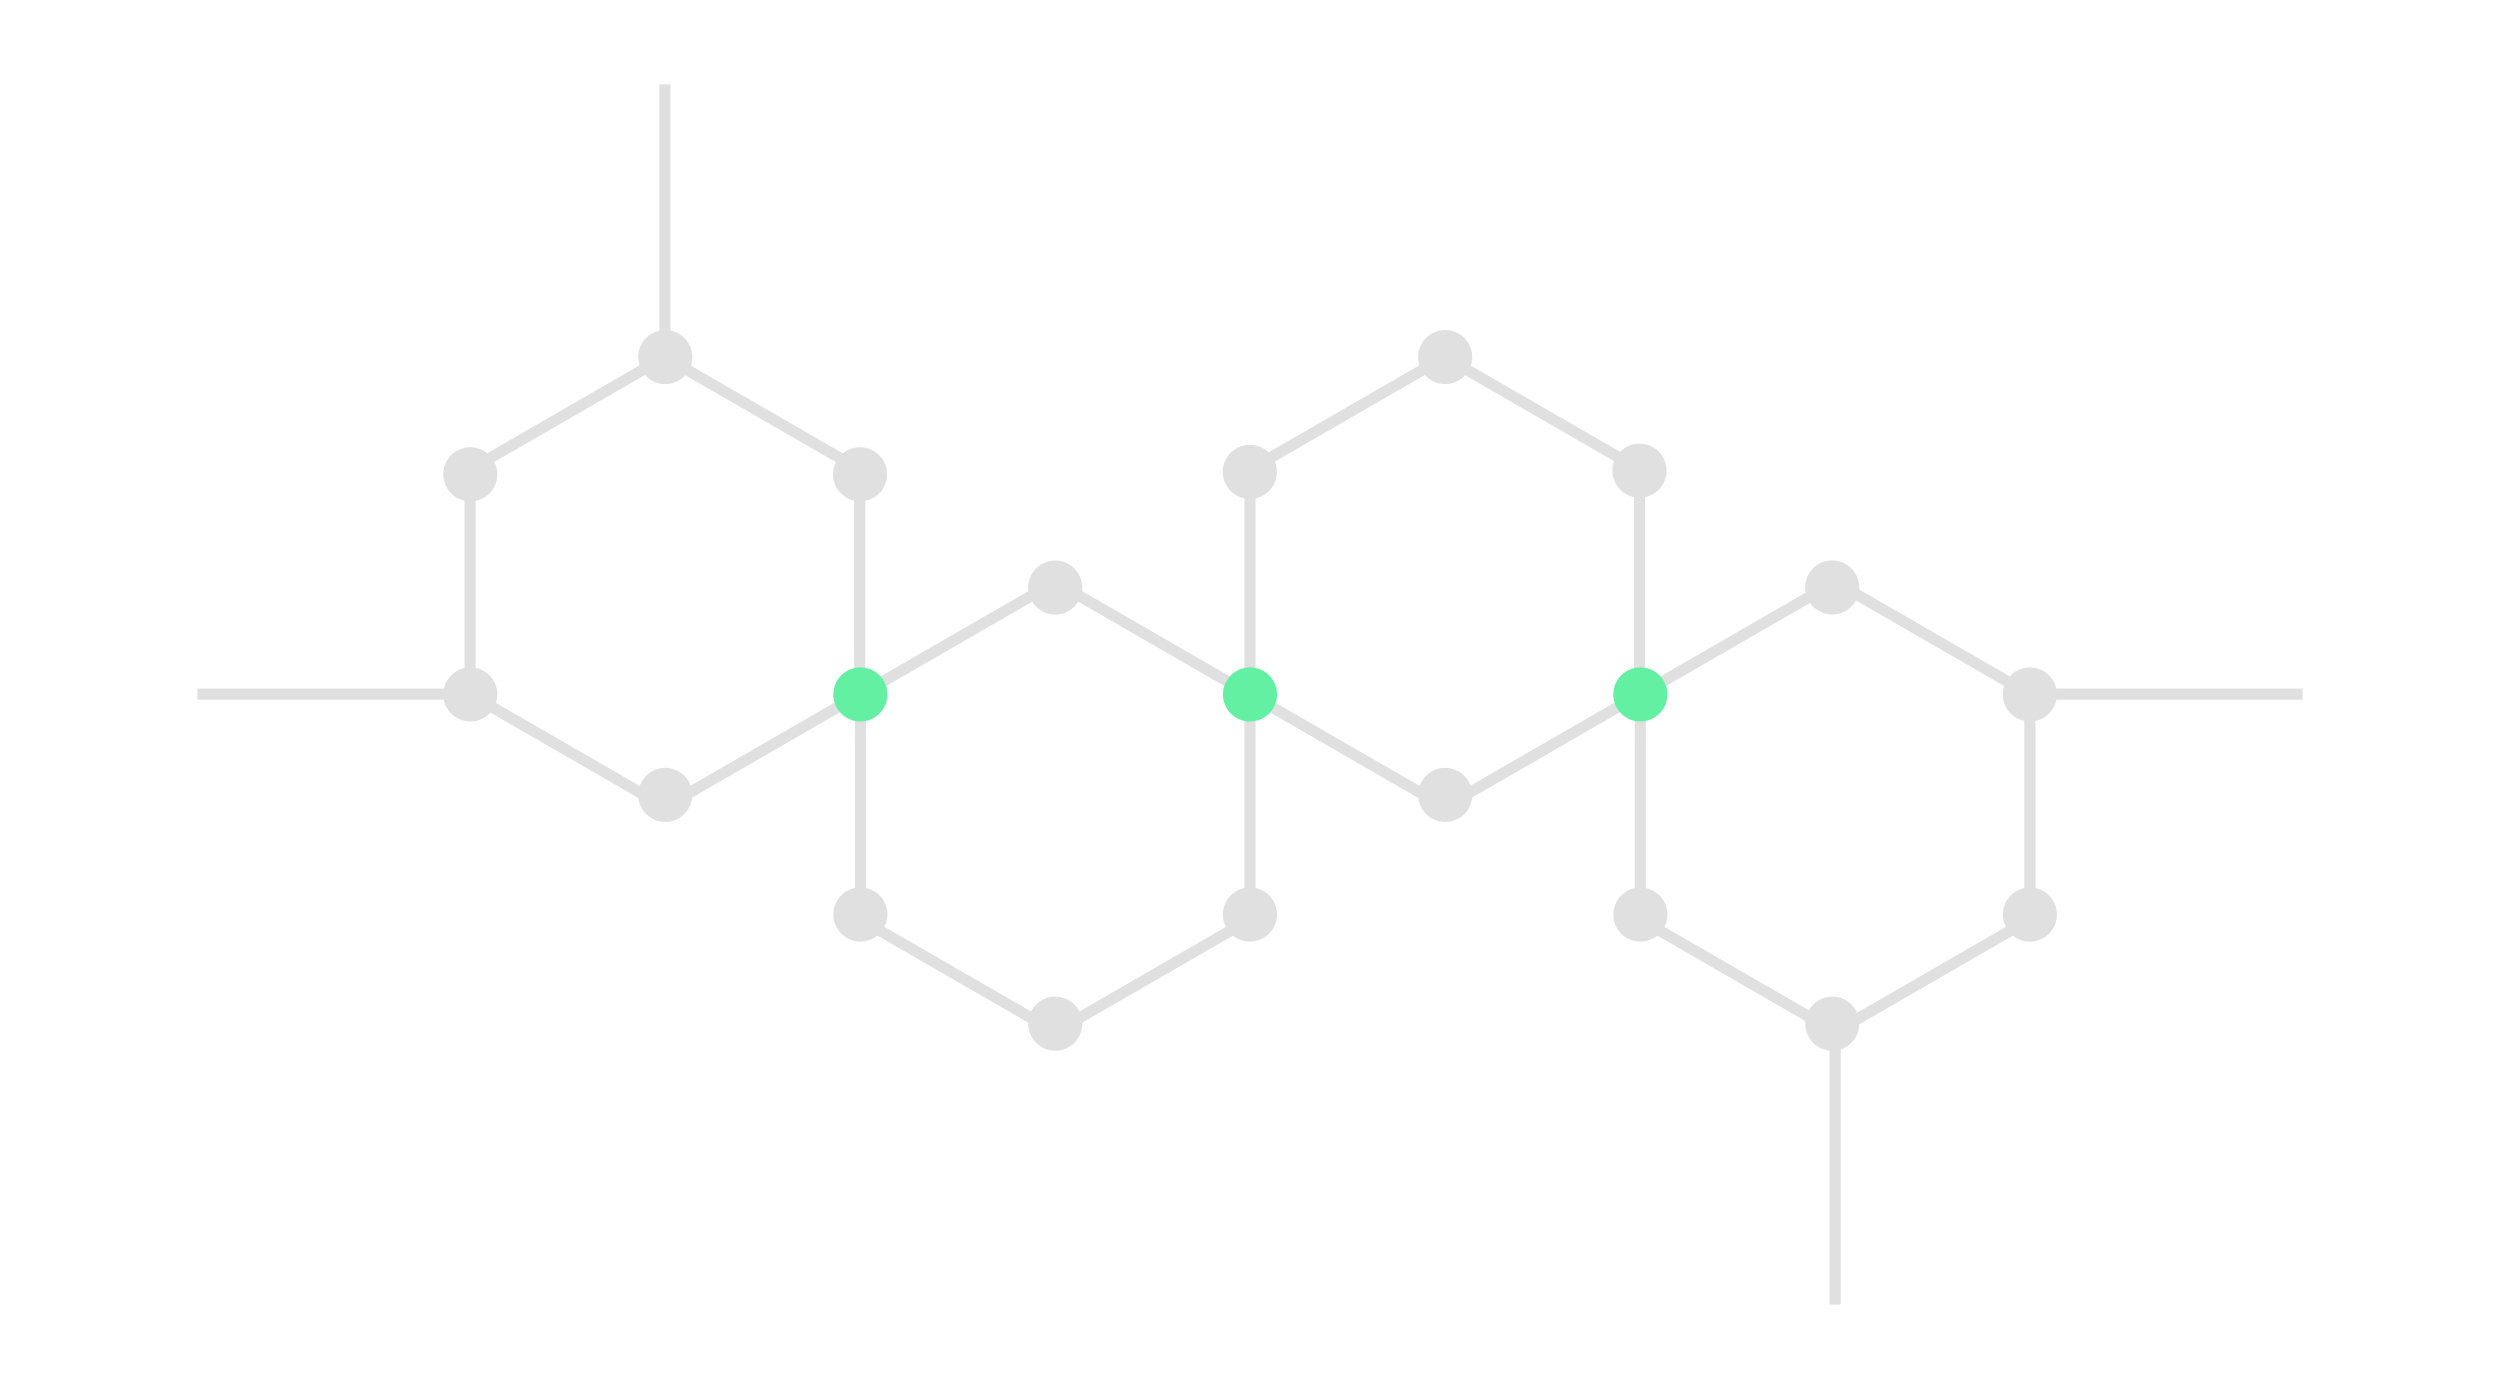
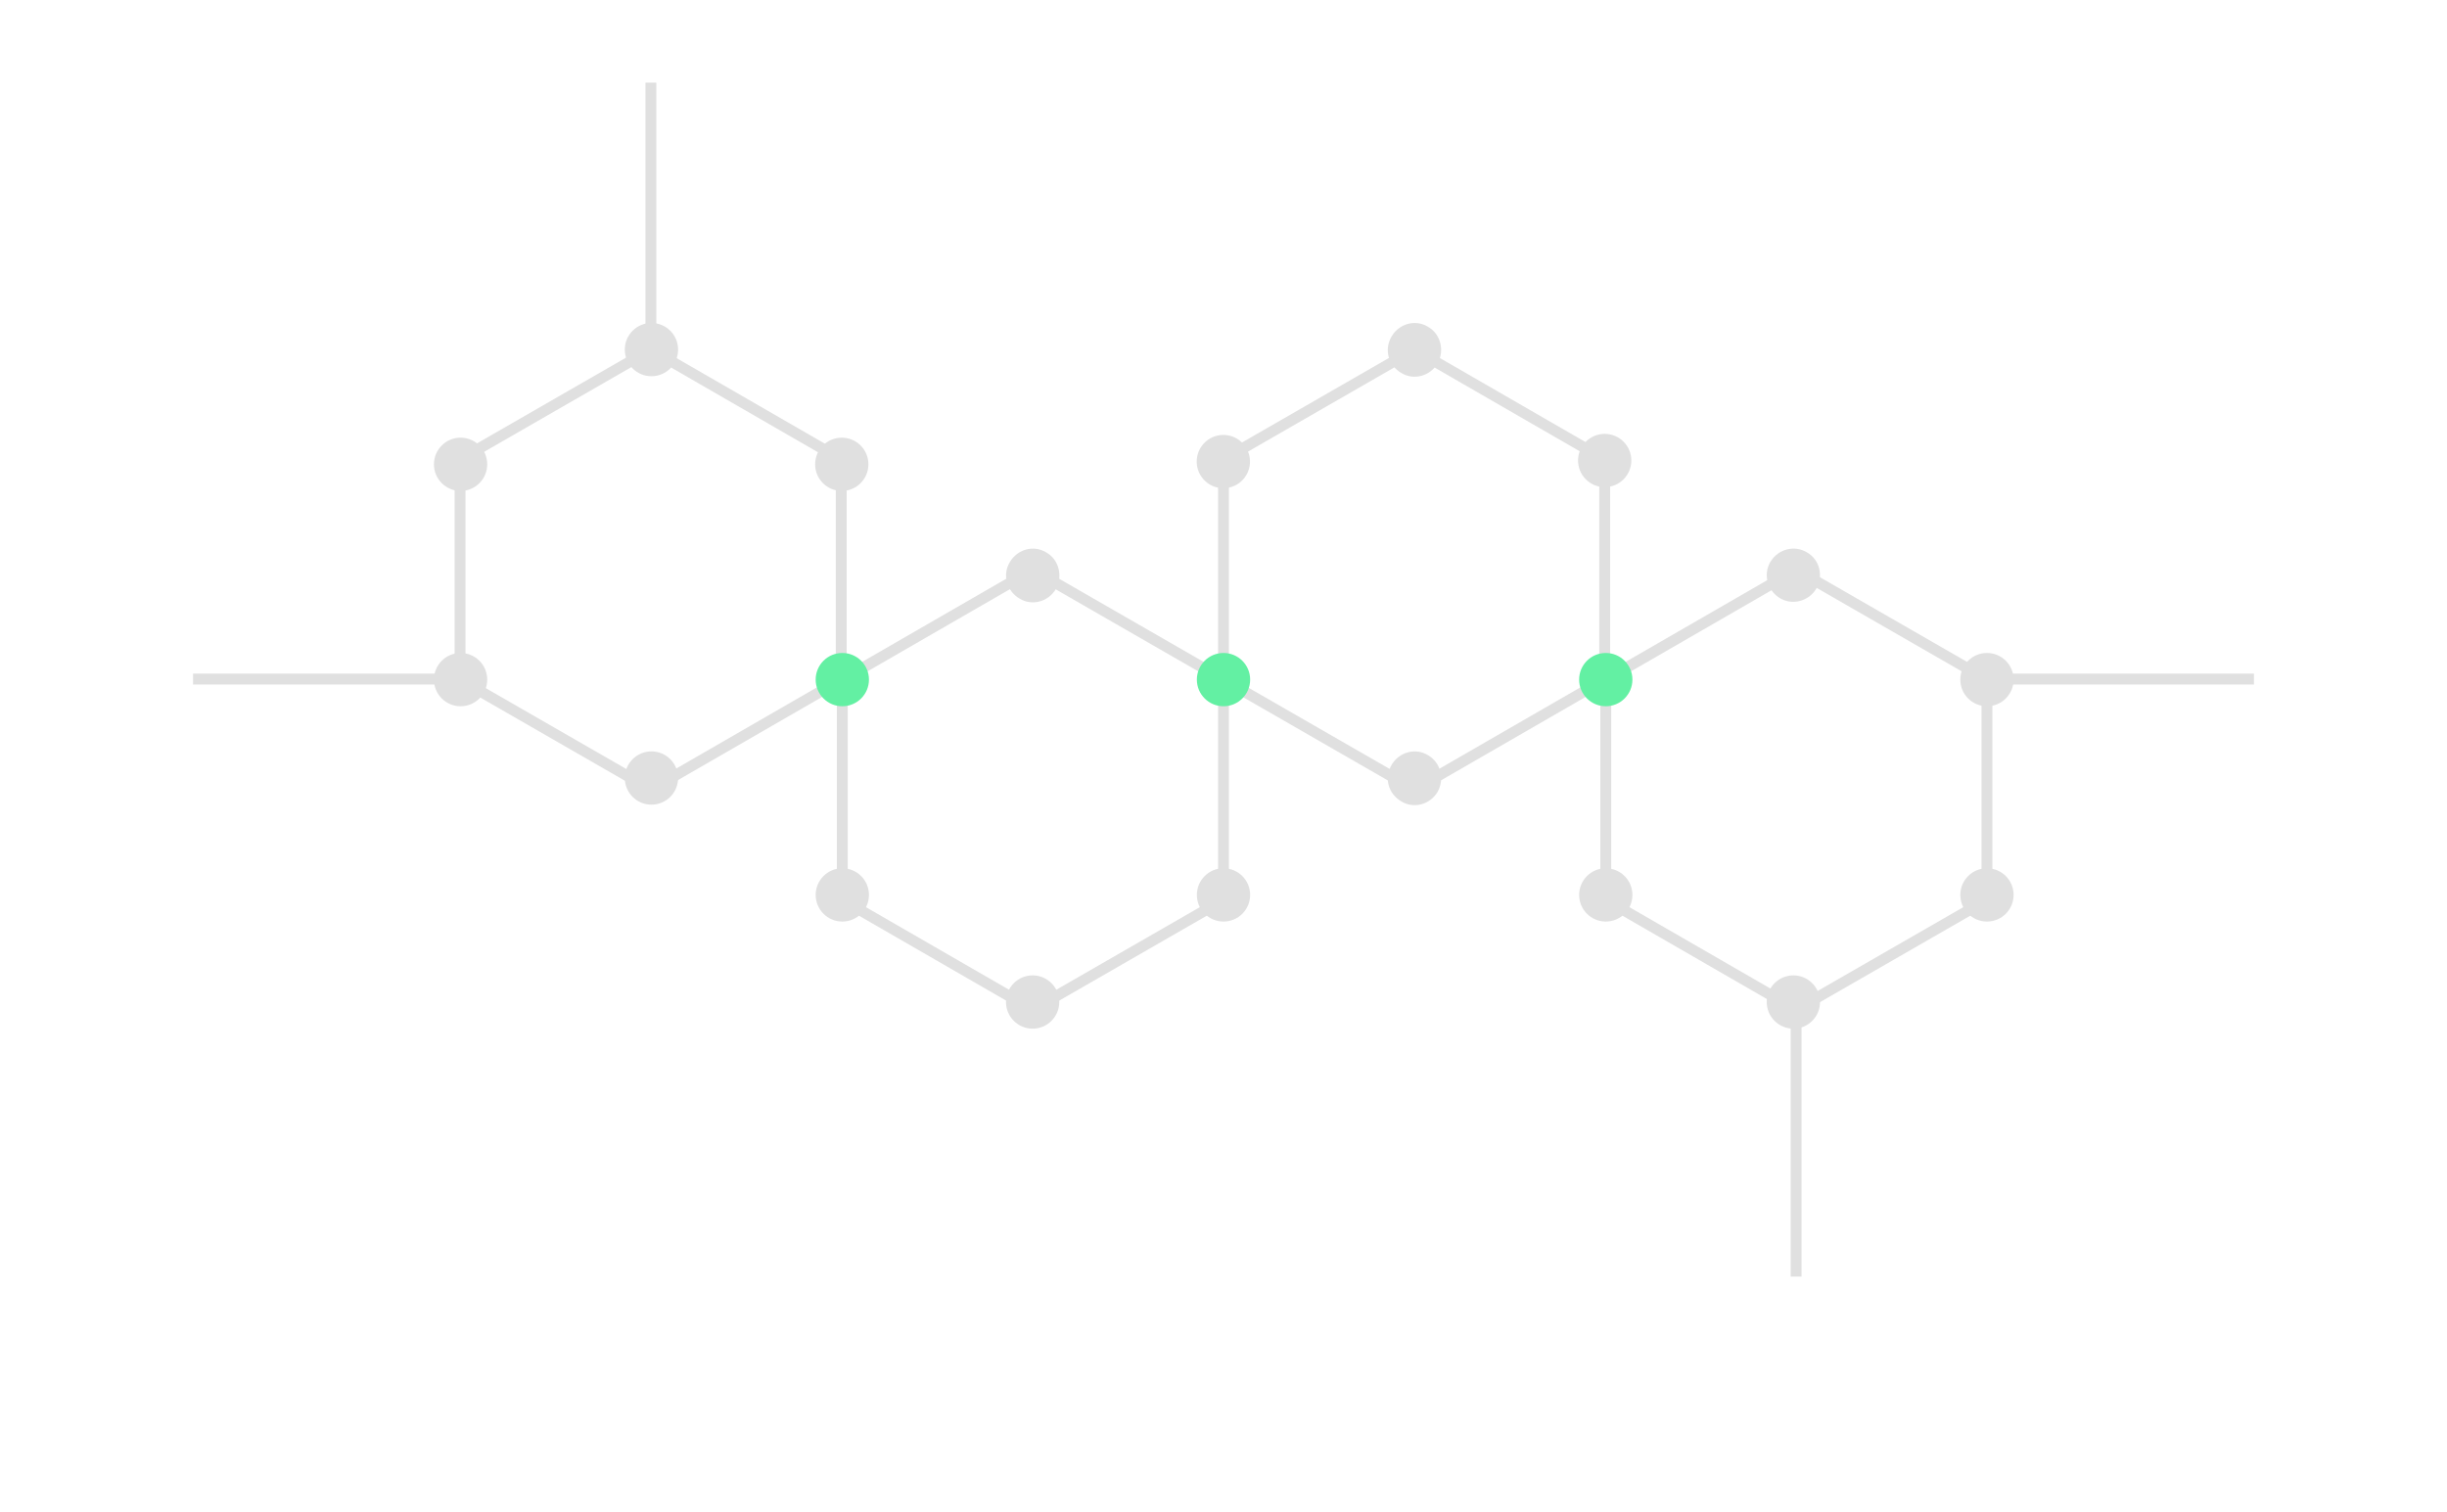
- <svg xmlns="http://www.w3.org/2000/svg" id="Layer_1" data-name="Layer 1" viewBox="0 0 450 250">
-   <defs>
-     <style>.cls-1{fill:none;stroke:#e0e0e0;stroke-miterlimit:10;stroke-width:2px;}.cls-2{fill:#63f0a3;}.cls-3{fill:#e0e0e0;}</style>
-   </defs>
-   <polygon class="cls-1" points="154.74 125 154.74 84.51 119.68 64.27 84.62 84.51 84.62 125 119.68 145.24 154.74 125" />
-   <polygon class="cls-1" points="225 165.49 225 125 189.94 104.76 154.87 125 154.87 165.49 189.94 185.73 225 165.49" />
-   <polygon class="cls-1" points="295.13 125 295.13 84.51 260.06 64.27 225 84.51 225 125 260.06 145.24 295.13 125" />
-   <polygon class="cls-1" points="365.38 165.49 365.38 125 330.32 104.76 295.26 125 295.26 165.49 330.32 185.73 365.38 165.49" />
-   <line class="cls-1" x1="119.68" y1="64.27" x2="119.68" y2="15.18" />
-   <line class="cls-1" x1="330.32" y1="234.82" x2="330.32" y2="185.73" />
-   <line class="cls-1" x1="35.53" y1="124.94" x2="84.62" y2="124.94" />
-   <line class="cls-1" x1="365.38" y1="124.94" x2="414.47" y2="124.94" />
-   <circle class="cls-2" cx="154.87" cy="125" r="4.87" />
-   <circle class="cls-2" cx="225" cy="125" r="4.87" />
-   <circle class="cls-3" cx="154.87" cy="164.62" r="4.87" transform="translate(-70 141.82) rotate(-40.96)" />
-   <circle class="cls-3" cx="225" cy="164.62" r="4.87" transform="translate(-52.83 187.79) rotate(-40.96)" />
-   <circle class="cls-3" cx="295.26" cy="164.62" r="4.87" />
-   <circle class="cls-3" cx="365.38" cy="164.62" r="4.87" />
-   <circle class="cls-2" cx="295.26" cy="125" r="4.87" />
-   <circle class="cls-3" cx="365.38" cy="125" r="4.87" />
-   <circle class="cls-3" cx="84.65" cy="125" r="4.87" />
-   <circle class="cls-3" cx="119.75" cy="64.27" r="4.87" />
-   <path class="cls-3" d="M262.58,60.06a4.87,4.87,0,1,0,1.76,6.66A4.88,4.88,0,0,0,262.58,60.06Z" />
-   <circle class="cls-3" cx="119.75" cy="143.08" r="4.87" />
-   <path class="cls-3" d="M262.58,138.87a4.87,4.87,0,1,0,1.76,6.66A4.88,4.88,0,0,0,262.58,138.87Z" />
-   <circle class="cls-3" cx="329.82" cy="184.28" r="4.87" transform="translate(-45.71 225.77) rotate(-35.5)" />
-   <path class="cls-3" d="M332.27,101.55A4.87,4.87,0,1,0,334,108.2,4.87,4.87,0,0,0,332.27,101.55Z" />
-   <circle class="cls-3" cx="189.94" cy="184.28" r="4.87" transform="translate(-71.7 144.54) rotate(-35.5)" />
-   <path class="cls-3" d="M192.38,101.55a4.87,4.87,0,1,0,1.77,6.65A4.86,4.86,0,0,0,192.38,101.55Z" />
-   <circle class="cls-3" cx="84.65" cy="85.38" r="4.87" transform="translate(-35.24 76.39) rotate(-40.96)" />
-   <circle class="cls-3" cx="154.81" cy="85.38" r="4.87" transform="translate(-18.07 122.38) rotate(-40.96)" />
-   <circle class="cls-3" cx="224.97" cy="84.95" r="4.87" transform="translate(-0.61 168.26) rotate(-40.96)" />
-   <circle class="cls-3" cx="295.11" cy="84.73" r="4.87" transform="translate(16.71 214.19) rotate(-40.96)" />
+ <svg xmlns="http://www.w3.org/2000/svg" version="1.1" id="Layer_1" x="0px" y="0px" viewBox="0 0 450 278" style="enable-background:new 0 0 450 278;" xml:space="preserve">
+   <style type="text/css">
+ 	.st0{fill:none;stroke:#E0E0E0;stroke-width:2;stroke-miterlimit:10;}
+ 	.st1{fill:#63F0A3;}
+ 	.st2{fill:#E0E0E0;}
+ </style>
+   <polygon class="st0" points="154.7,125 154.7,84.5 119.7,64.3 84.6,84.5 84.6,125 119.7,145.2 " />
+   <polygon class="st0" points="225,165.5 225,125 189.9,104.8 154.9,125 154.9,165.5 189.9,185.7 " />
+   <polygon class="st0" points="295.1,125 295.1,84.5 260.1,64.3 225,84.5 225,125 260.1,145.2 " />
+   <polygon class="st0" points="365.4,165.5 365.4,125 330.3,104.8 295.3,125 295.3,165.5 330.3,185.7 " />
+   <line class="st0" x1="119.7" y1="64.3" x2="119.7" y2="15.2" />
+   <line class="st0" x1="330.3" y1="234.8" x2="330.3" y2="185.7" />
+   <line class="st0" x1="35.5" y1="124.9" x2="84.6" y2="124.9" />
+   <line class="st0" x1="365.4" y1="124.9" x2="414.5" y2="124.9" />
+   <circle class="st1" cx="154.9" cy="125" r="4.9" />
+   <circle class="st1" cx="225" cy="125" r="4.9" />
+   <circle class="st2" cx="154.9" cy="164.6" r="4.9" />
+   <circle class="st2" cx="225" cy="164.6" r="4.9" />
+   <circle class="st2" cx="295.3" cy="164.6" r="4.9" />
+   <circle class="st2" cx="365.4" cy="164.6" r="4.9" />
+   <circle class="st1" cx="295.3" cy="125" r="4.9" />
+   <circle class="st2" cx="365.4" cy="125" r="4.9" />
+   <circle class="st2" cx="84.7" cy="125" r="4.9" />
+   <circle class="st2" cx="119.8" cy="64.3" r="4.9" />
+   <path class="st2" d="M262.6,60.1c-2.3-1.4-5.3-0.6-6.7,1.8s-0.6,5.3,1.8,6.7c2.3,1.4,5.3,0.6,6.7-1.8  C265.7,64.4,264.9,61.4,262.6,60.1z" />
+   <circle class="st2" cx="119.8" cy="143.1" r="4.9" />
+   <path class="st2" d="M262.6,138.9c-2.3-1.4-5.3-0.6-6.7,1.8s-0.6,5.3,1.8,6.7c2.3,1.4,5.3,0.6,6.7-1.8  C265.7,143.2,264.9,140.2,262.6,138.9z" />
+   <circle class="st2" cx="329.8" cy="184.3" r="4.9" />
+   <path class="st2" d="M332.3,101.6c-2.3-1.4-5.3-0.6-6.7,1.7c-1.4,2.3-0.6,5.3,1.7,6.7c2.3,1.4,5.3,0.6,6.7-1.7c0,0,0,0,0,0  C335.4,105.9,334.6,102.9,332.3,101.6z" />
+   <circle class="st2" cx="189.9" cy="184.3" r="4.9" />
+   <path class="st2" d="M192.4,101.6c-2.3-1.4-5.3-0.6-6.7,1.8c-1.4,2.3-0.6,5.3,1.8,6.7c2.3,1.4,5.3,0.6,6.7-1.8c0,0,0,0,0,0  C195.5,105.9,194.7,102.9,192.4,101.6C192.4,101.6,192.4,101.6,192.4,101.6z" />
+   <circle class="st2" cx="84.7" cy="85.4" r="4.9" />
+   <circle class="st2" cx="154.8" cy="85.4" r="4.9" />
+   <ellipse transform="matrix(0.7552 -0.6555 0.6555 0.7552 -0.5992 168.2686)" class="st2" cx="225" cy="84.9" rx="4.9" ry="4.9" />
+   <circle class="st2" cx="295.1" cy="84.7" r="4.9" />
</svg>
